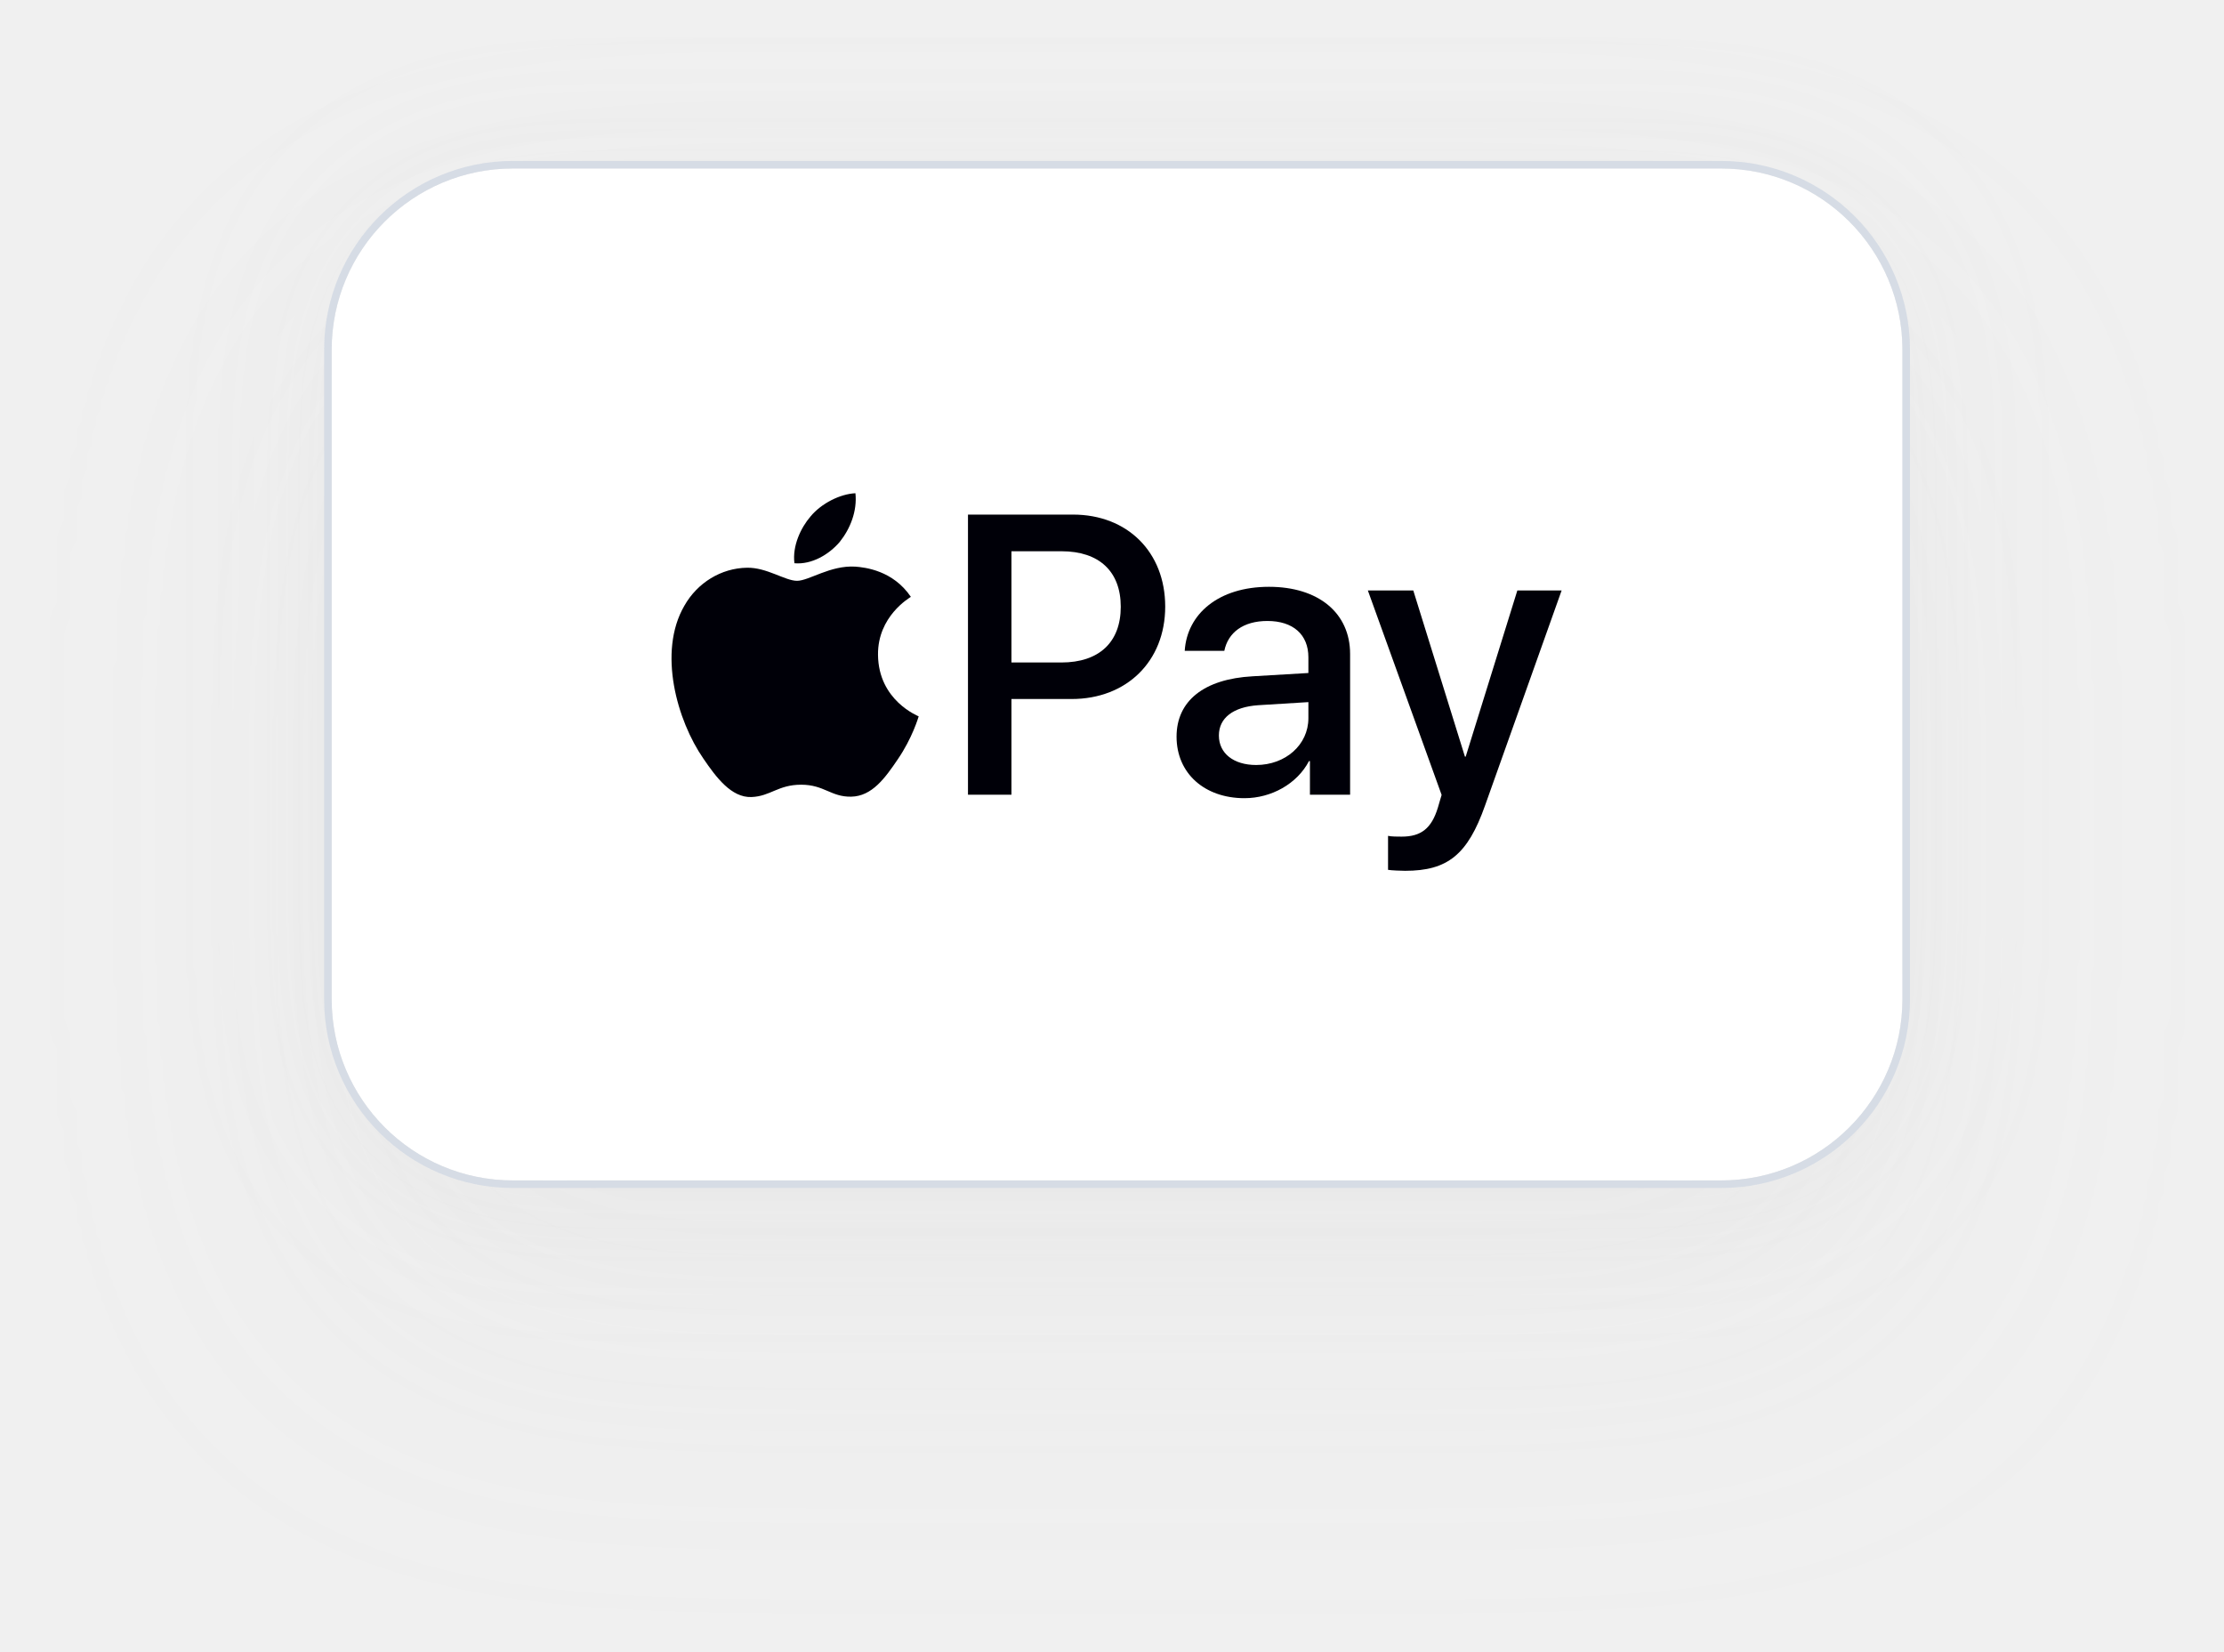
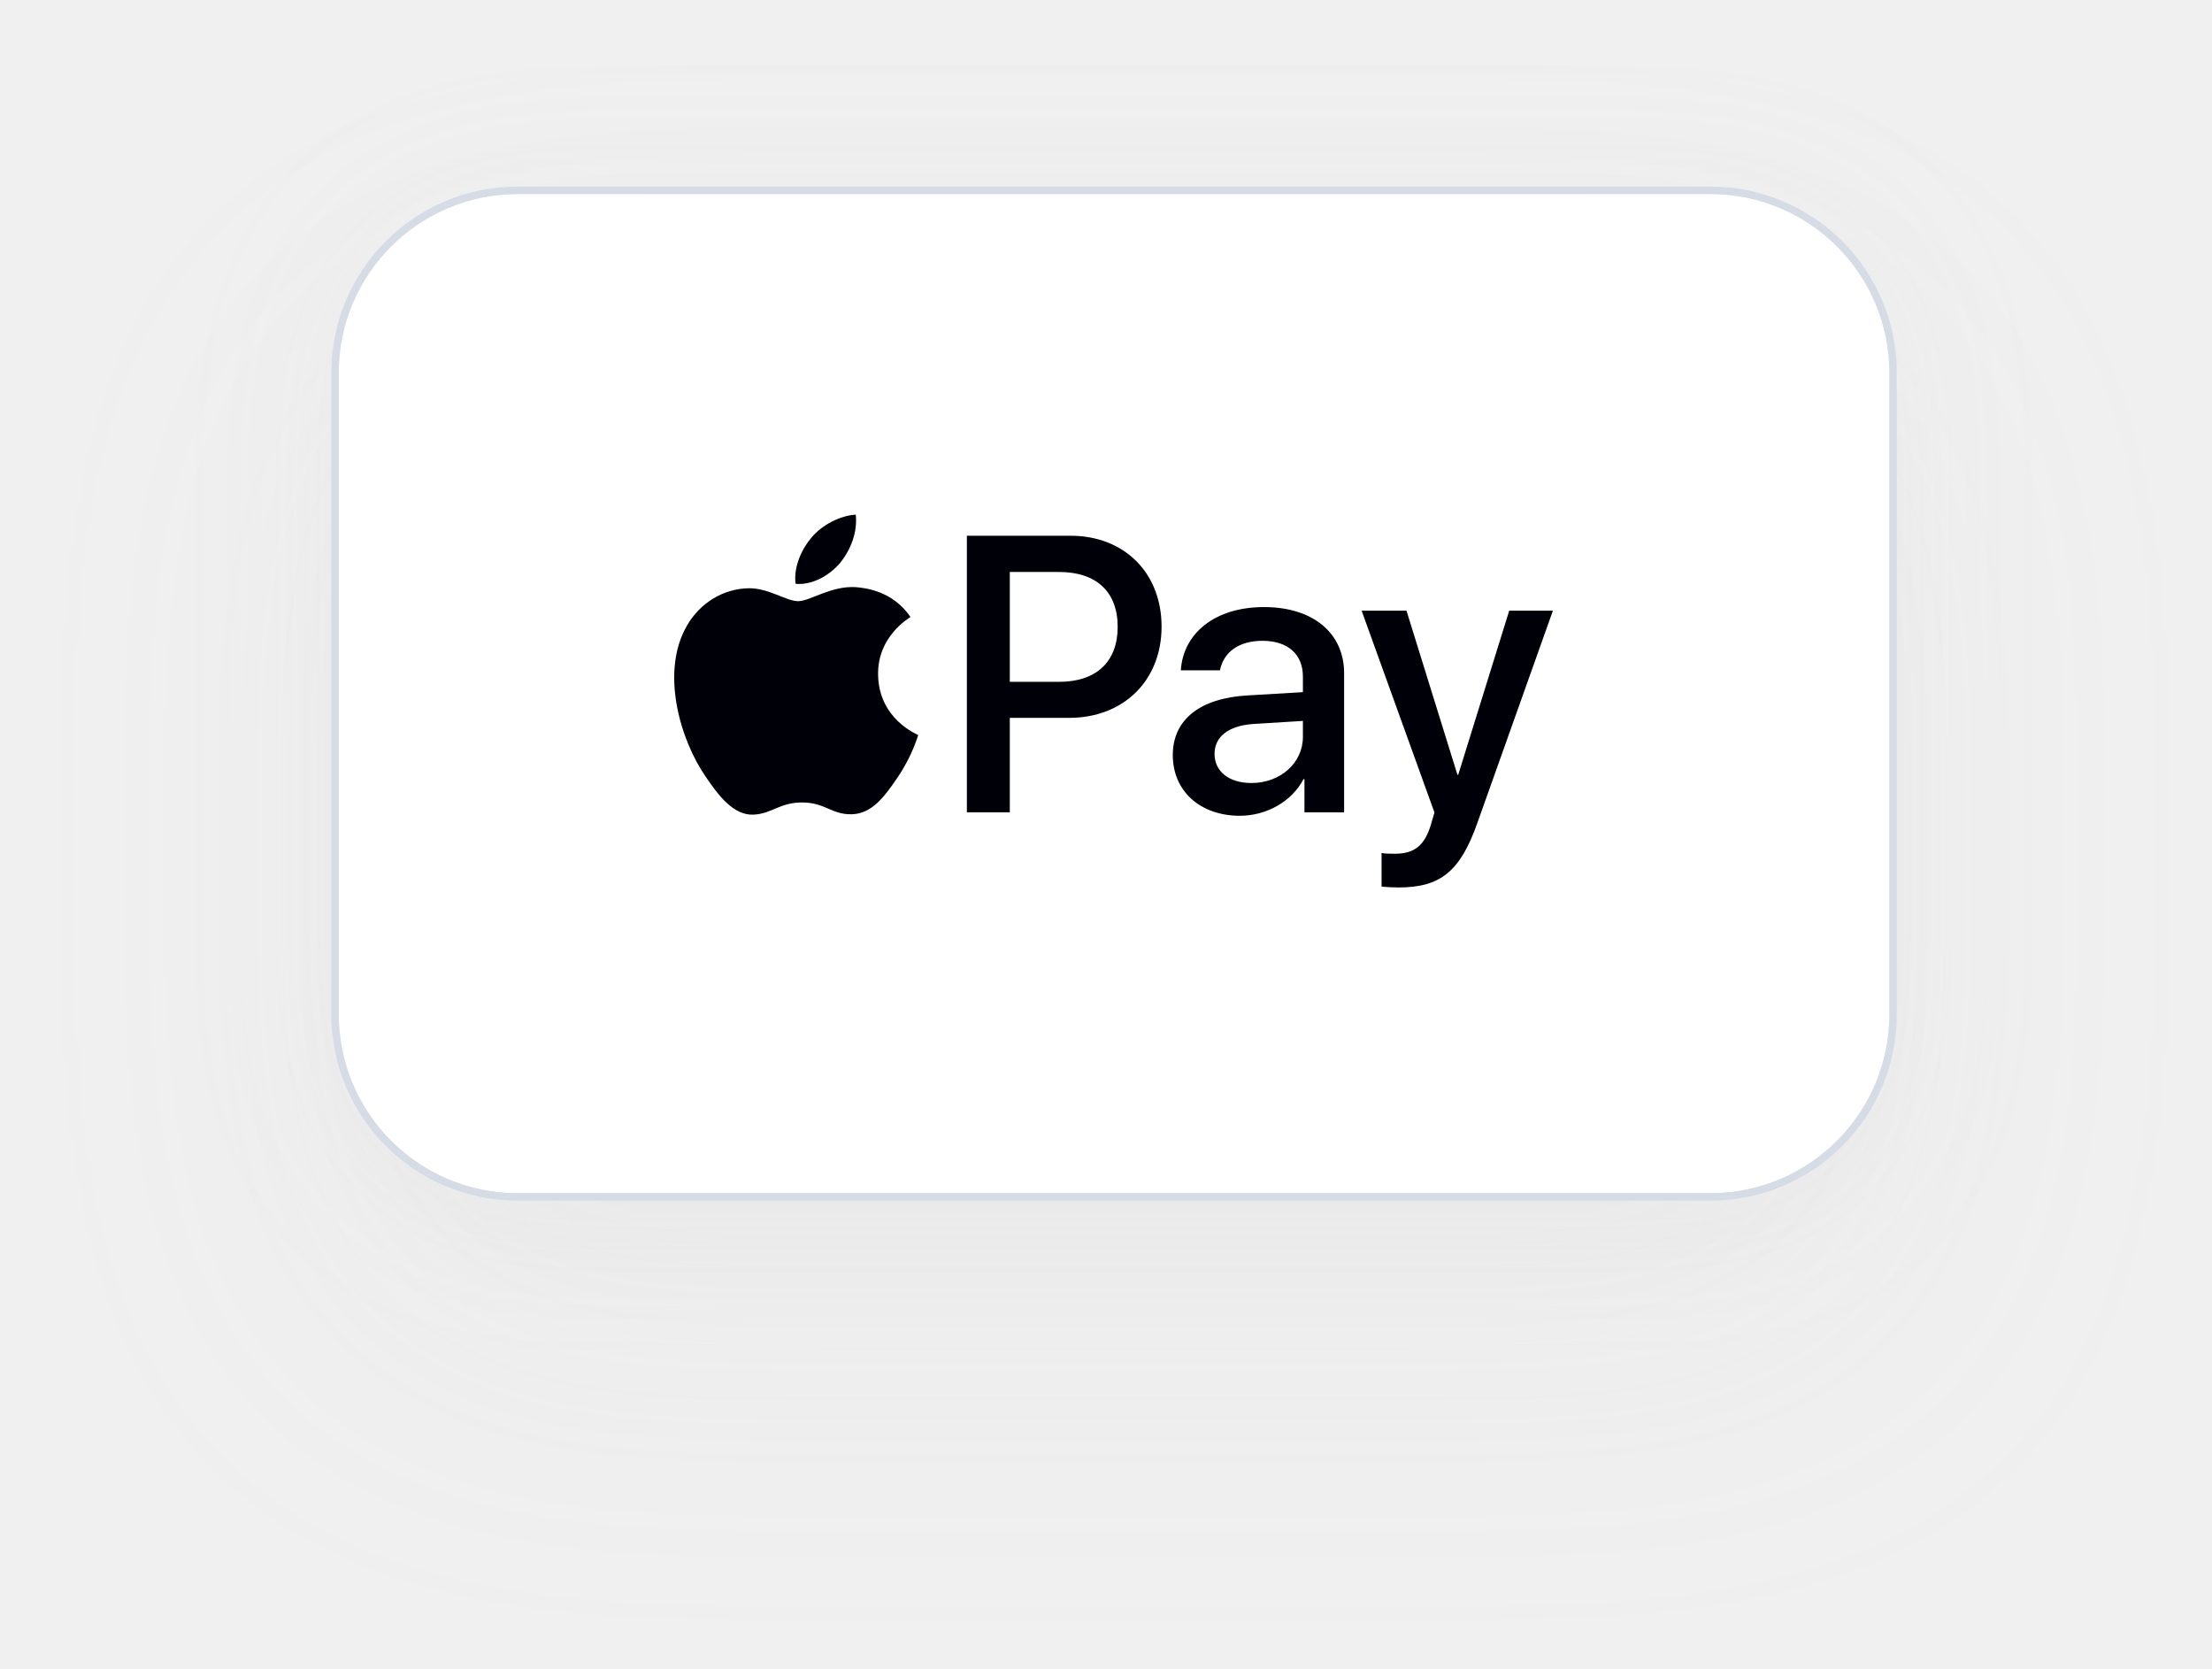
- <svg xmlns="http://www.w3.org/2000/svg" width="66" height="49" viewBox="0 0 66 49" fill="none">
-   <g filter="url(#filter0_dd_0_507)">
-     <rect x="9.843" y="5" width="46.614" height="30.03" rx="5.379" fill="white" />
-     <rect x="9.731" y="4.888" width="46.838" height="30.255" rx="5.491" stroke="#D6DCE5" stroke-width="0.224" />
-     <path d="M24.92 16.082C25.231 15.693 25.442 15.17 25.386 14.637C24.931 14.659 24.375 14.937 24.054 15.326C23.765 15.66 23.509 16.204 23.576 16.715C24.087 16.759 24.598 16.46 24.92 16.082Z" fill="#000008" />
-     <path d="M25.381 16.815C24.638 16.771 24.007 17.236 23.653 17.236C23.298 17.236 22.756 16.837 22.169 16.848C21.404 16.859 20.696 17.291 20.308 17.978C19.511 19.353 20.098 21.392 20.873 22.511C21.25 23.065 21.703 23.675 22.301 23.653C22.866 23.631 23.088 23.287 23.775 23.287C24.461 23.287 24.66 23.653 25.259 23.642C25.879 23.631 26.267 23.087 26.643 22.533C27.075 21.902 27.252 21.292 27.263 21.259C27.252 21.248 26.067 20.793 26.056 19.43C26.045 18.289 26.986 17.746 27.031 17.712C26.499 16.926 25.669 16.837 25.381 16.815Z" fill="#000008" />
-     <path d="M31.843 15.271C33.456 15.271 34.579 16.382 34.579 18.001C34.579 19.626 33.432 20.744 31.802 20.744H30.016V23.584H28.726V15.271L31.843 15.271ZM30.016 19.66H31.497C32.62 19.66 33.26 19.056 33.26 18.007C33.26 16.959 32.62 16.359 31.503 16.359H30.016V19.66Z" fill="#000008" />
-     <path d="M34.916 21.861C34.916 20.801 35.728 20.15 37.169 20.07L38.828 19.972V19.505C38.828 18.831 38.373 18.428 37.612 18.428C36.892 18.428 36.443 18.773 36.333 19.315H35.158C35.227 18.22 36.16 17.414 37.658 17.414C39.127 17.414 40.066 18.191 40.066 19.407V23.584H38.874V22.587H38.845C38.494 23.261 37.727 23.687 36.932 23.687C35.746 23.687 34.916 22.95 34.916 21.861ZM38.828 21.314V20.836L37.336 20.928C36.592 20.98 36.172 21.308 36.172 21.827C36.172 22.357 36.61 22.702 37.278 22.702C38.148 22.702 38.828 22.103 38.828 21.314Z" fill="#000008" />
-     <path d="M41.192 25.813V24.805C41.284 24.828 41.492 24.828 41.595 24.828C42.171 24.828 42.483 24.586 42.672 23.964C42.672 23.952 42.782 23.595 42.782 23.59L40.593 17.523H41.941L43.474 22.455H43.496L45.029 17.523H46.343L44.072 23.901C43.554 25.37 42.955 25.842 41.699 25.842C41.595 25.842 41.284 25.831 41.192 25.813Z" fill="#000008" />
+ <svg xmlns="http://www.w3.org/2000/svg" width="57" height="43" viewBox="0 0 57 43" fill="none">
+   <g filter="url(#filter0_dd_0_212)">
+     <rect x="8.729" y="5" width="39.957" height="25.741" rx="4.61" fill="white" />
+     <rect x="8.633" y="4.904" width="40.149" height="25.933" rx="4.706" stroke="#D6DCE5" stroke-width="0.192" />
+     <path d="M21.653 14.499C21.919 14.165 22.1 13.718 22.052 13.26C21.662 13.28 21.186 13.518 20.91 13.851C20.663 14.137 20.444 14.604 20.501 15.042C20.939 15.08 21.376 14.823 21.653 14.499Z" fill="#000008" />
+     <path d="M22.047 15.127C21.411 15.09 20.87 15.489 20.567 15.489C20.263 15.489 19.797 15.147 19.294 15.156C18.639 15.165 18.032 15.536 17.699 16.125C17.016 17.303 17.519 19.05 18.184 20.01C18.506 20.485 18.895 21.007 19.408 20.989C19.892 20.97 20.082 20.675 20.671 20.675C21.259 20.675 21.43 20.989 21.943 20.979C22.475 20.97 22.807 20.504 23.13 20.029C23.5 19.488 23.652 18.965 23.661 18.937C23.652 18.927 22.636 18.537 22.627 17.369C22.617 16.391 23.424 15.925 23.462 15.897C23.006 15.223 22.294 15.147 22.047 15.127Z" fill="#000008" />
+     <path d="M27.587 13.803C28.969 13.803 29.932 14.757 29.932 16.144C29.932 17.537 28.949 18.495 27.552 18.495H26.021V20.929H24.915V13.803L27.587 13.803ZM26.021 17.567H27.29C28.253 17.567 28.801 17.048 28.801 16.149C28.801 15.251 28.253 14.737 27.295 14.737H26.021V17.567Z" fill="#000008" />
+     <path d="M30.221 19.453C30.221 18.544 30.917 17.986 32.152 17.917L33.574 17.833V17.433C33.574 16.855 33.184 16.51 32.532 16.51C31.915 16.51 31.53 16.806 31.436 17.27H30.428C30.488 16.332 31.288 15.641 32.572 15.641C33.831 15.641 34.636 16.307 34.636 17.349V20.929H33.614V20.075H33.589C33.288 20.653 32.631 21.018 31.949 21.018C30.932 21.018 30.221 20.386 30.221 19.453ZM33.574 18.984V18.574L32.295 18.653C31.658 18.697 31.297 18.979 31.297 19.423C31.297 19.878 31.673 20.174 32.246 20.174C32.991 20.174 33.574 19.66 33.574 18.984Z" fill="#000008" />
+     <path d="M35.601 22.841V21.976C35.68 21.996 35.857 21.996 35.946 21.996C36.44 21.996 36.707 21.789 36.87 21.255C36.87 21.245 36.964 20.939 36.964 20.934L35.087 15.734H36.243L37.556 19.962H37.576L38.89 15.734H40.016L38.07 21.201C37.626 22.46 37.112 22.865 36.035 22.865C35.946 22.865 35.68 22.855 35.601 22.841Z" fill="#000008" />
  </g>
  <defs>
-     <filter id="filter0_dd_0_507" x="0.654" y="0.294" width="64.991" height="48.407" filterUnits="userSpaceOnUse" color-interpolation-filters="sRGB">
+     <filter id="filter0_dd_0_212" x="0.853" y="0.966" width="55.709" height="41.493" filterUnits="userSpaceOnUse" color-interpolation-filters="sRGB">
      <feFlood flood-opacity="0" result="BackgroundImageFix" />
      <feColorMatrix in="SourceAlpha" type="matrix" values="0 0 0 0 0 0 0 0 0 0 0 0 0 0 0 0 0 0 127 0" result="hardAlpha" />
-       <feOffset dy="0.448" />
-       <feGaussianBlur stdDeviation="2.241" />
+       <feOffset dy="0.384" />
+       <feGaussianBlur stdDeviation="1.921" />
      <feColorMatrix type="matrix" values="0 0 0 0 0.718 0 0 0 0 0.718 0 0 0 0 0.718 0 0 0 0.08 0" />
-       <feBlend mode="normal" in2="BackgroundImageFix" result="effect1_dropShadow_0_507" />
+       <feBlend mode="normal" in2="BackgroundImageFix" result="effect1_dropShadow_0_212" />
      <feColorMatrix in="SourceAlpha" type="matrix" values="0 0 0 0 0 0 0 0 0 0 0 0 0 0 0 0 0 0 127 0" result="hardAlpha" />
-       <feOffset dy="4.482" />
-       <feGaussianBlur stdDeviation="4.482" />
+       <feOffset dy="3.842" />
+       <feGaussianBlur stdDeviation="3.842" />
      <feColorMatrix type="matrix" values="0 0 0 0 0.718 0 0 0 0 0.718 0 0 0 0 0.718 0 0 0 0.08 0" />
-       <feBlend mode="normal" in2="effect1_dropShadow_0_507" result="effect2_dropShadow_0_507" />
-       <feBlend mode="normal" in="SourceGraphic" in2="effect2_dropShadow_0_507" result="shape" />
+       <feBlend mode="normal" in2="effect1_dropShadow_0_212" result="effect2_dropShadow_0_212" />
+       <feBlend mode="normal" in="SourceGraphic" in2="effect2_dropShadow_0_212" result="shape" />
    </filter>
  </defs>
</svg>
